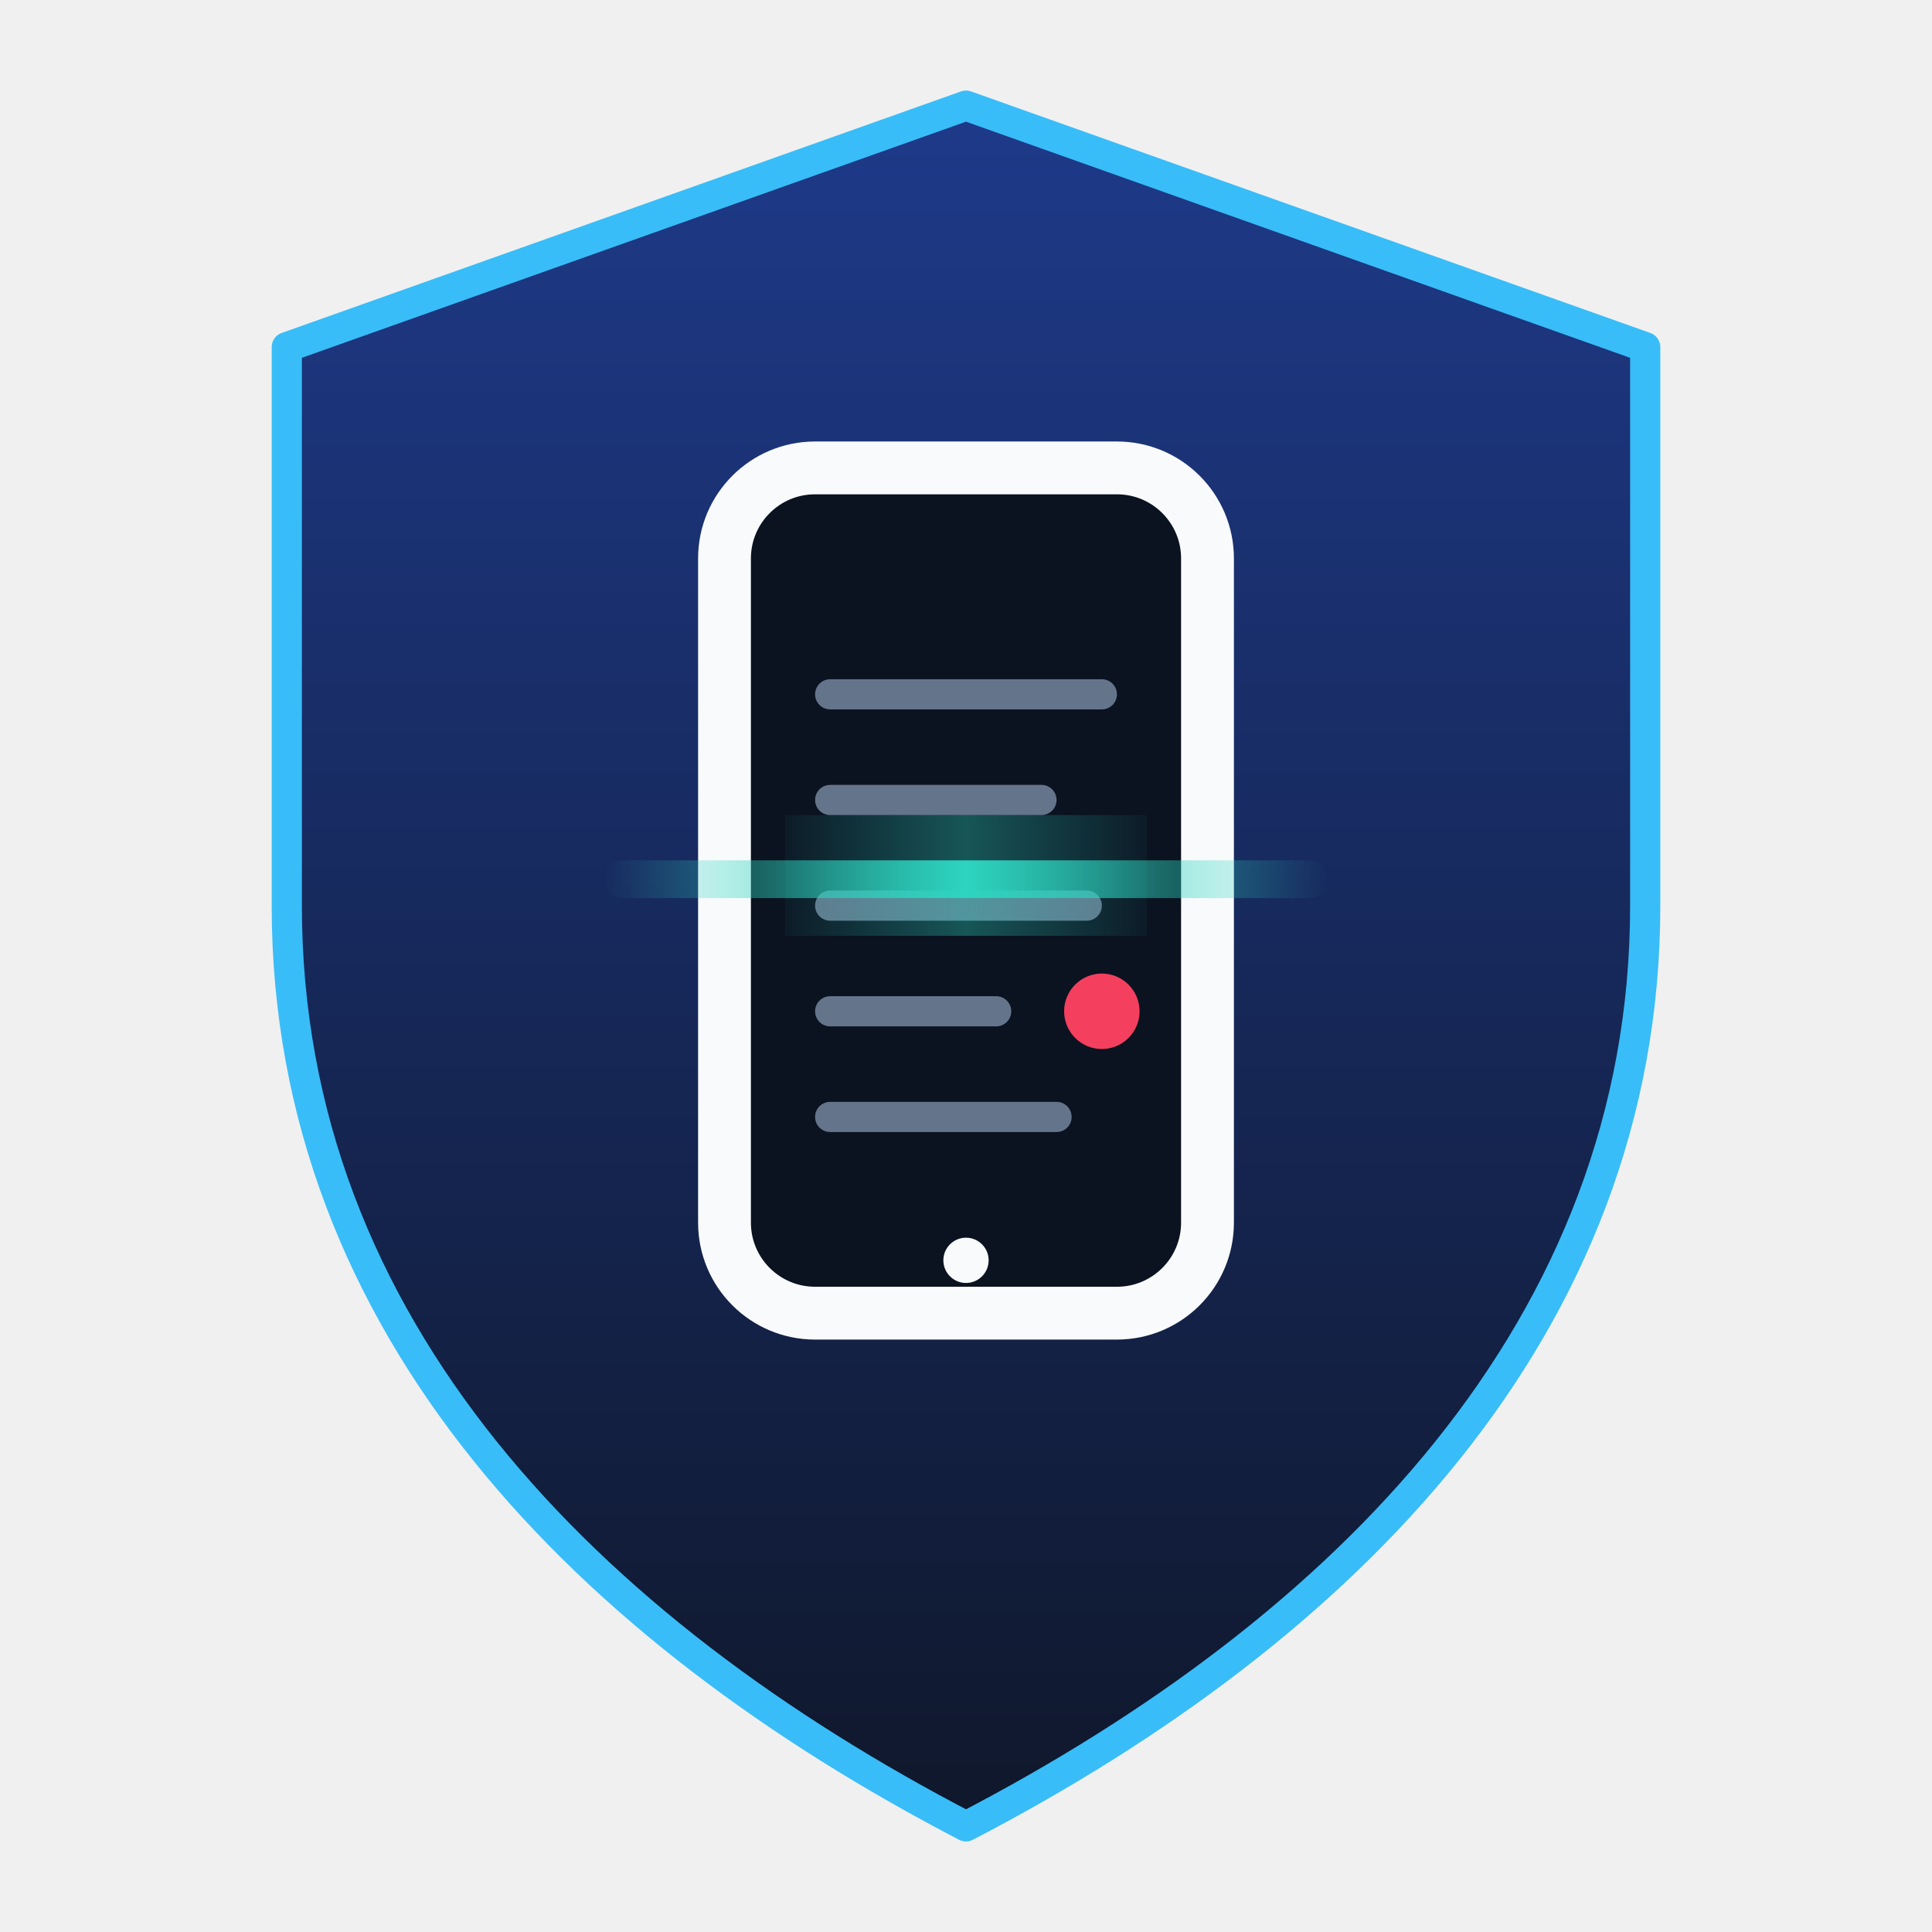
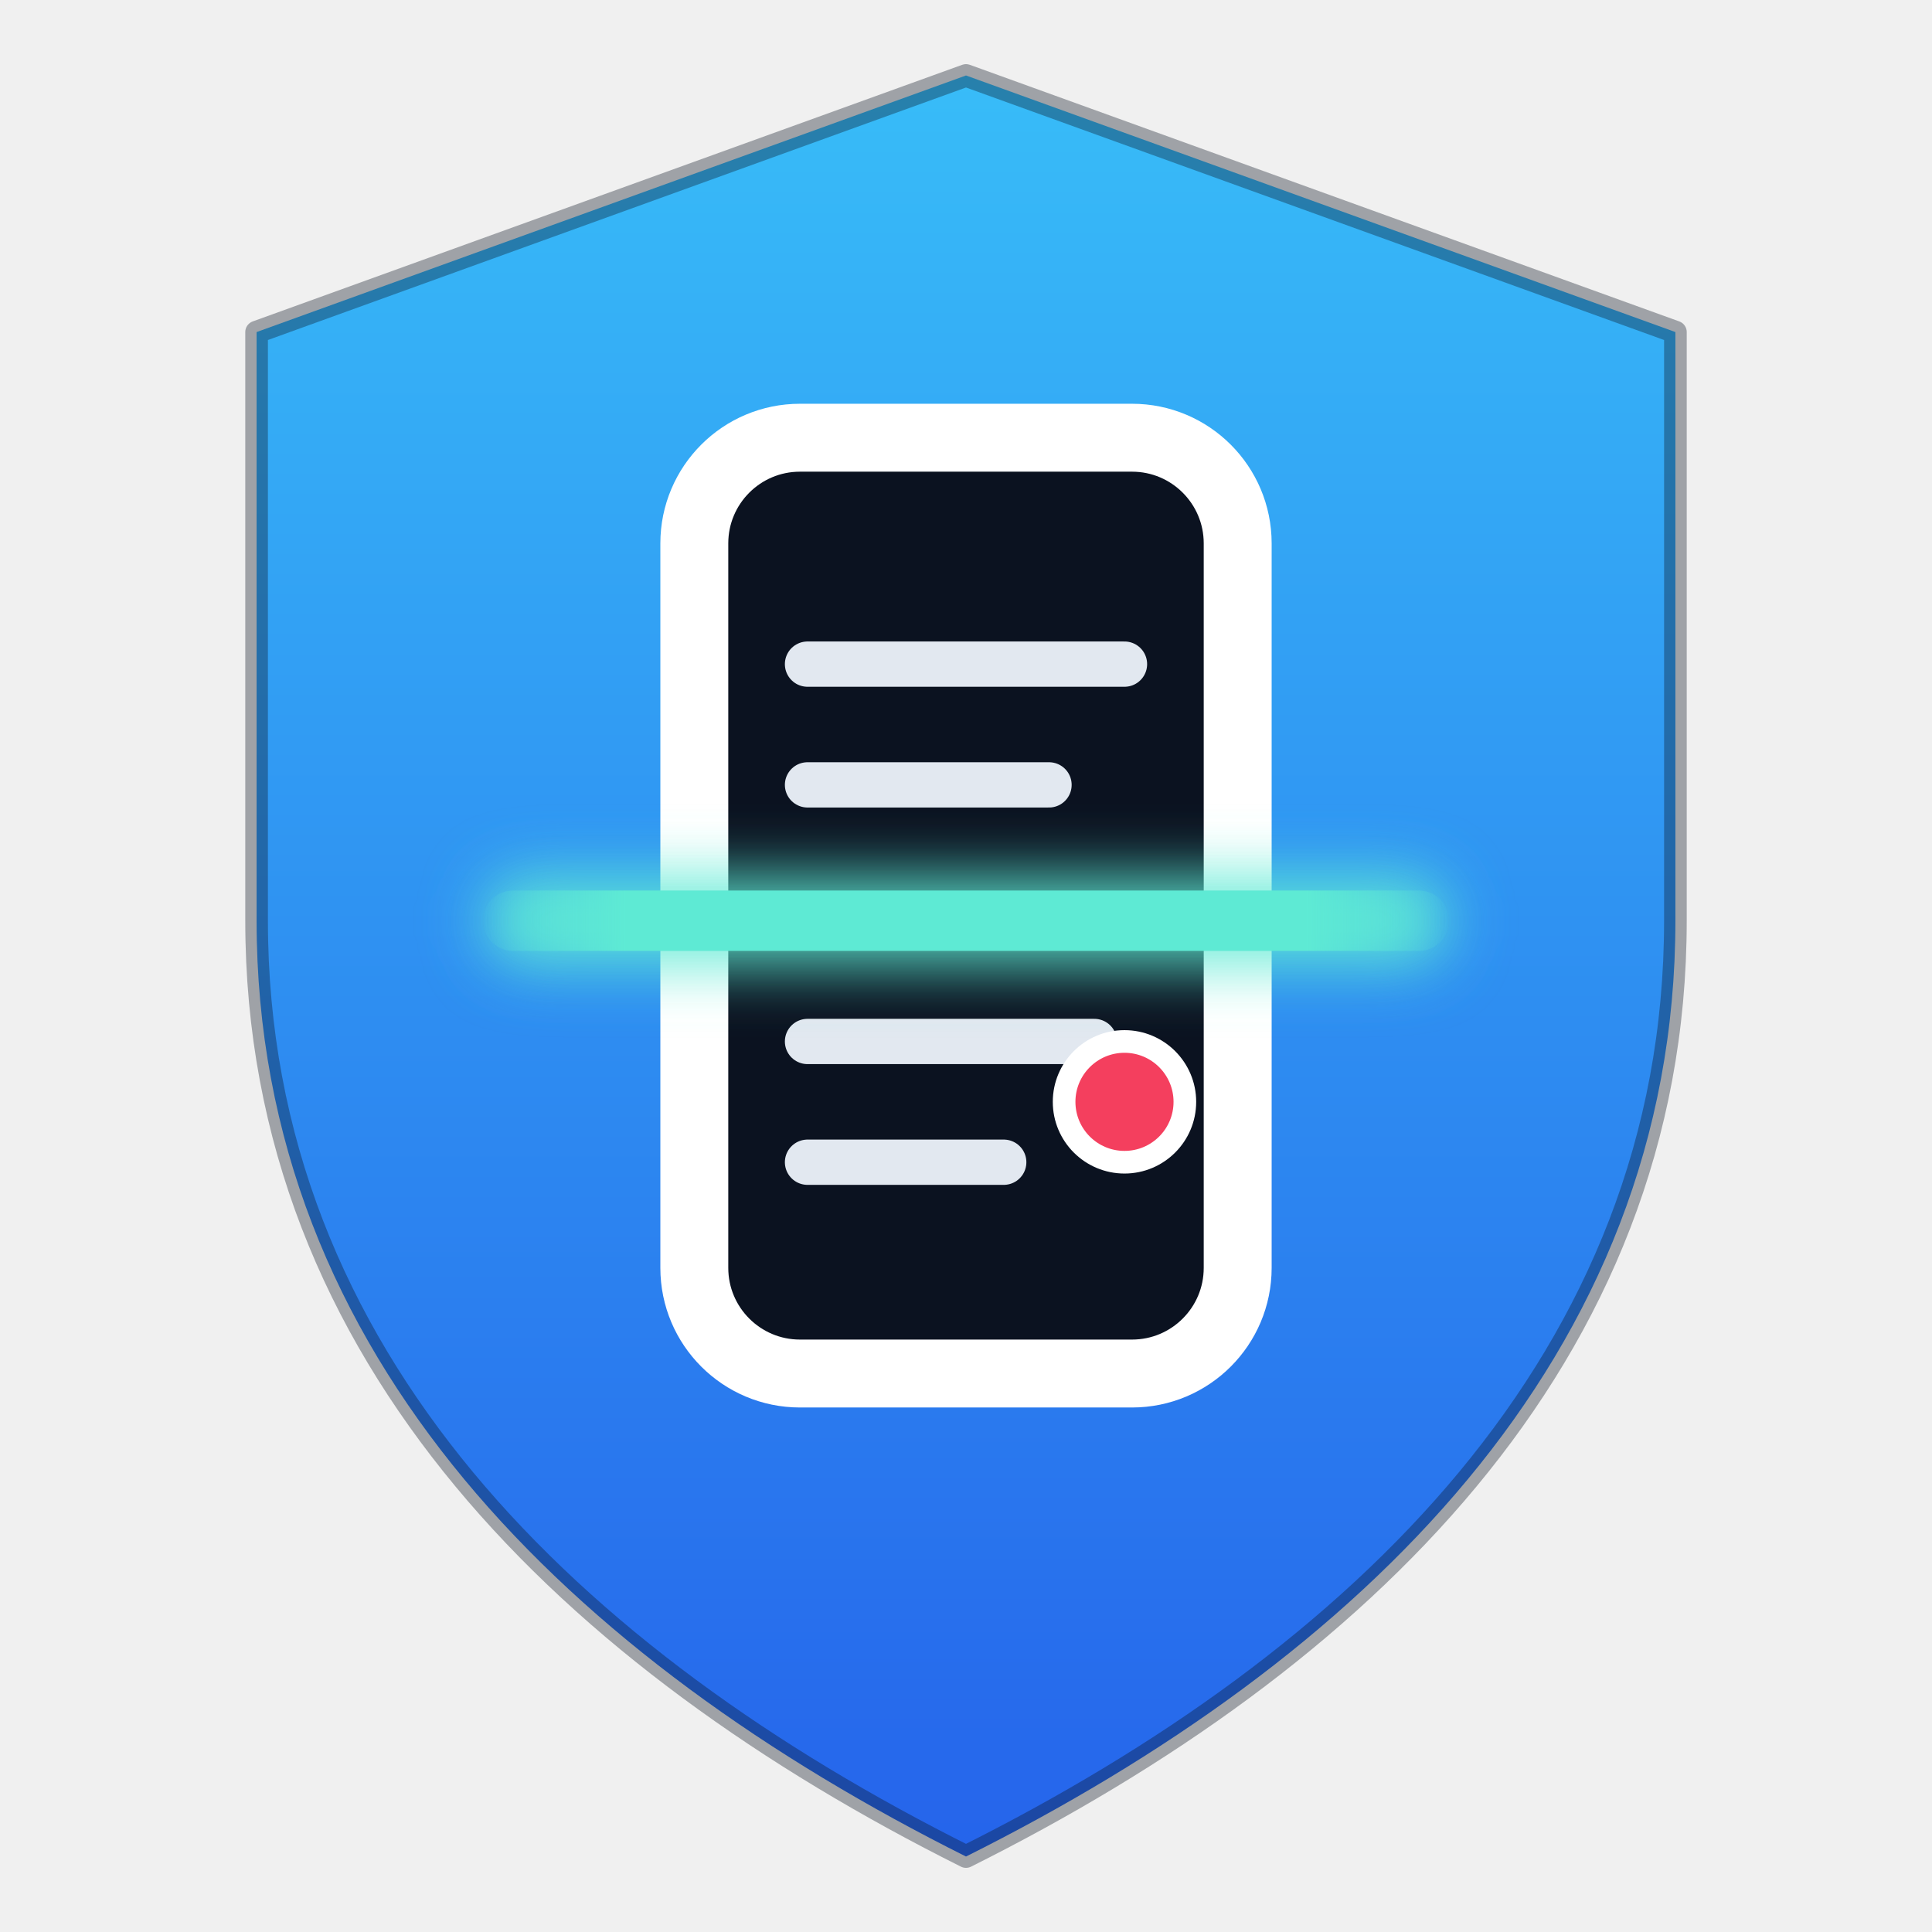
- <svg xmlns="http://www.w3.org/2000/svg" viewBox="0 0 256 256" width="256" height="256" role="img" aria-label="MSRA logo">
+ <svg xmlns="http://www.w3.org/2000/svg" viewBox="0 0 256 256" width="256" height="256" role="img" aria-label="MSRA - Mobile Security Review Assistant">
  <defs>
    <linearGradient id="shield" x1="0" y1="0" x2="0" y2="1">
-       <stop offset="0" stop-color="#1e3a8a" />
-       <stop offset="1" stop-color="#0f172a" />
+       <stop offset="0" stop-color="#38bdf8" />
+       <stop offset="1" stop-color="#2563eb" />
    </linearGradient>
    <linearGradient id="beam" x1="0" y1="0" x2="1" y2="0">
-       <stop offset="0" stop-color="#2dd4bf" stop-opacity="0" />
-       <stop offset=".5" stop-color="#2dd4bf" />
-       <stop offset="1" stop-color="#2dd4bf" stop-opacity="0" />
+       <stop offset="0" stop-color="#5eead4" stop-opacity="0" />
+       <stop offset=".15" stop-color="#5eead4" />
+       <stop offset=".85" stop-color="#5eead4" />
+       <stop offset="1" stop-color="#5eead4" stop-opacity="0" />
    </linearGradient>
-     <clipPath id="screen">
-       <rect x="104" y="76" width="48" height="84" rx="4" />
-     </clipPath>
+     <filter id="glow" x="-20%" y="-300%" width="140%" height="700%">
+       <feGaussianBlur stdDeviation="4" />
+     </filter>
  </defs>
-   <path d="M128 14 218 46v74c0 56-40 96-90 122C78 216 38 176 38 120V46z" fill="url(#shield)" stroke="#38bdf8" stroke-width="4" stroke-linejoin="round" />
-   <rect x="96" y="62" width="64" height="112" rx="12" fill="#0b1220" stroke="#f8fafc" stroke-width="7" />
-   <g clip-path="url(#screen)">
-     <path d="M110 92h36M110 106h28M110 120h34M110 134h22M110 148h30" stroke="#64748b" stroke-width="4" stroke-linecap="round" />
-     <rect x="100" y="108" width="56" height="16" fill="url(#beam)" opacity=".35" />
-   </g>
-   <rect x="80" y="114" width="96" height="5" rx="2.5" fill="url(#beam)" />
-   <circle cx="128" cy="167" r="3" fill="#f8fafc" />
-   <circle cx="146" cy="134" r="5" fill="#f43f5e" />
+   <path d="M128 10 222 44v78c0 58-42 98-94 124C76 220 34 180 34 122V44z" fill="url(#shield)" stroke="#0b1220" stroke-opacity=".35" stroke-width="3" stroke-linejoin="round" />
+   <rect x="92" y="58" width="72" height="124" rx="14" fill="#0b1220" stroke="#ffffff" stroke-width="9" />
+   <path d="M107 88h42M107 104h32M107 138h38M107 154h26" stroke="#e2e8f0" stroke-width="6" stroke-linecap="round" />
+   <rect x="64" y="116" width="128" height="12" rx="6" fill="#5eead4" filter="url(#glow)" opacity=".9" />
+   <rect x="64" y="118" width="128" height="8" rx="4" fill="url(#beam)" />
+   <circle cx="149" cy="146" r="8" fill="#f43f5e" stroke="#fff" stroke-width="3" />
</svg>
